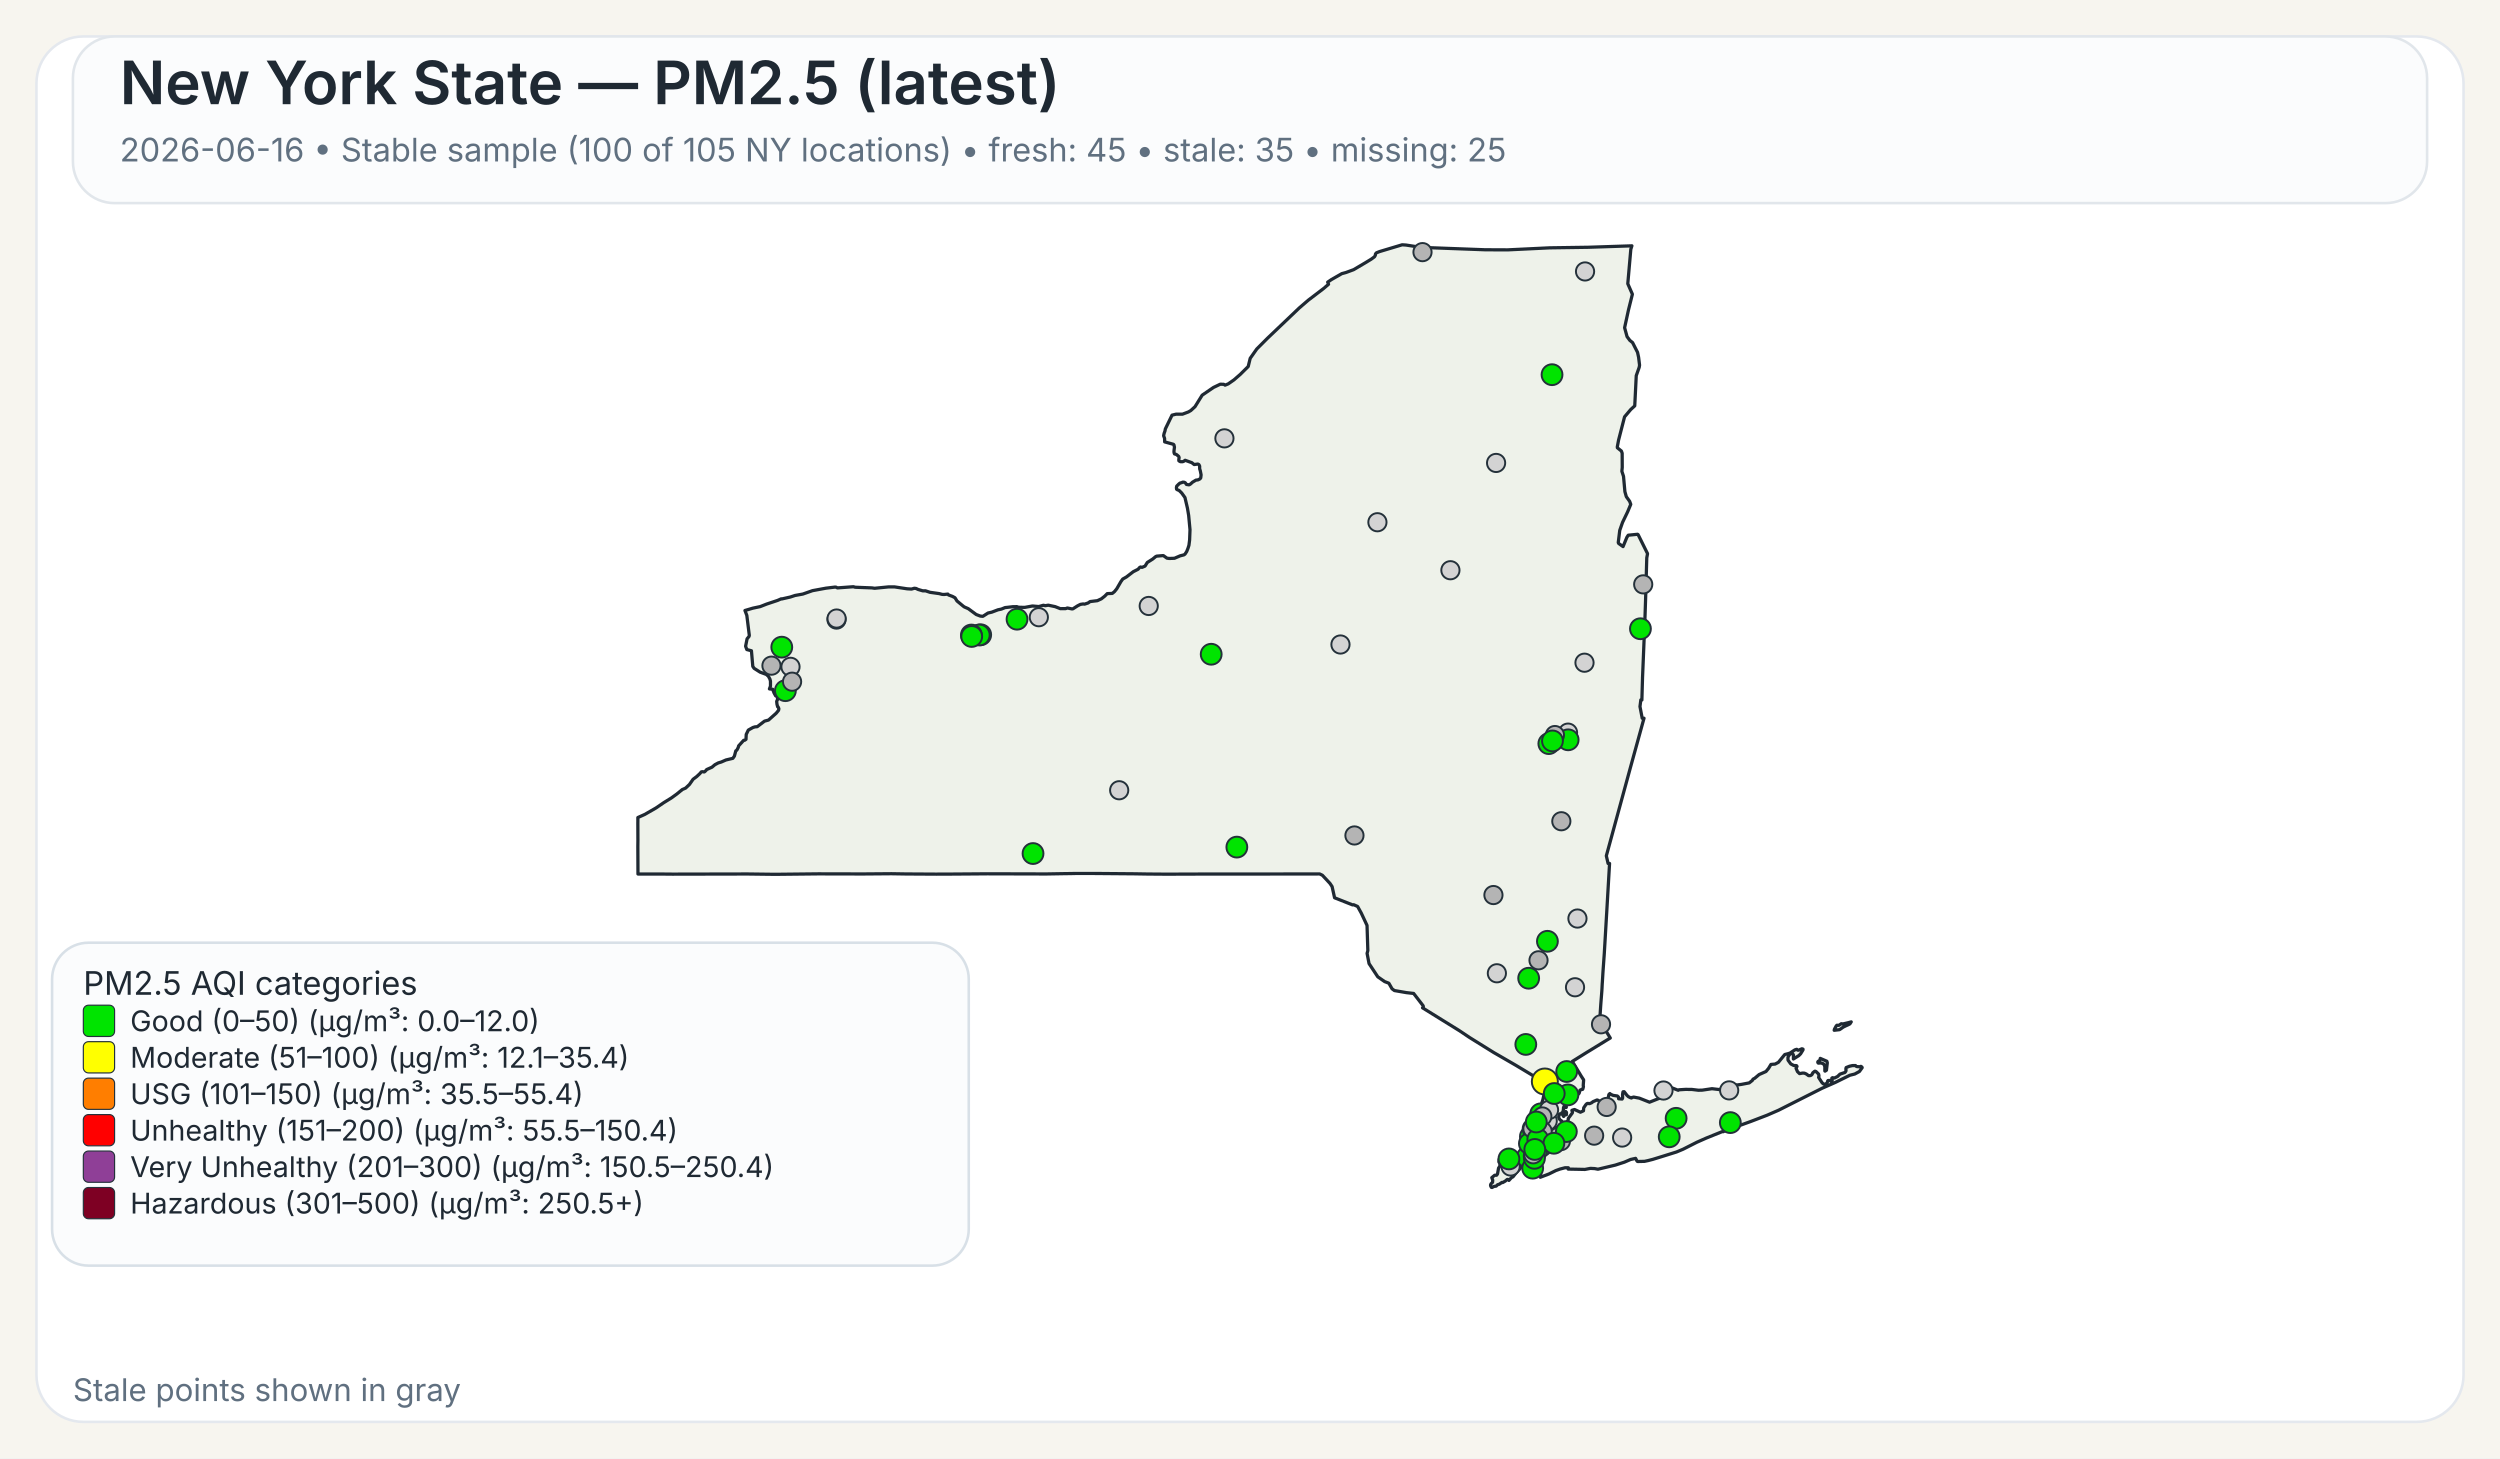
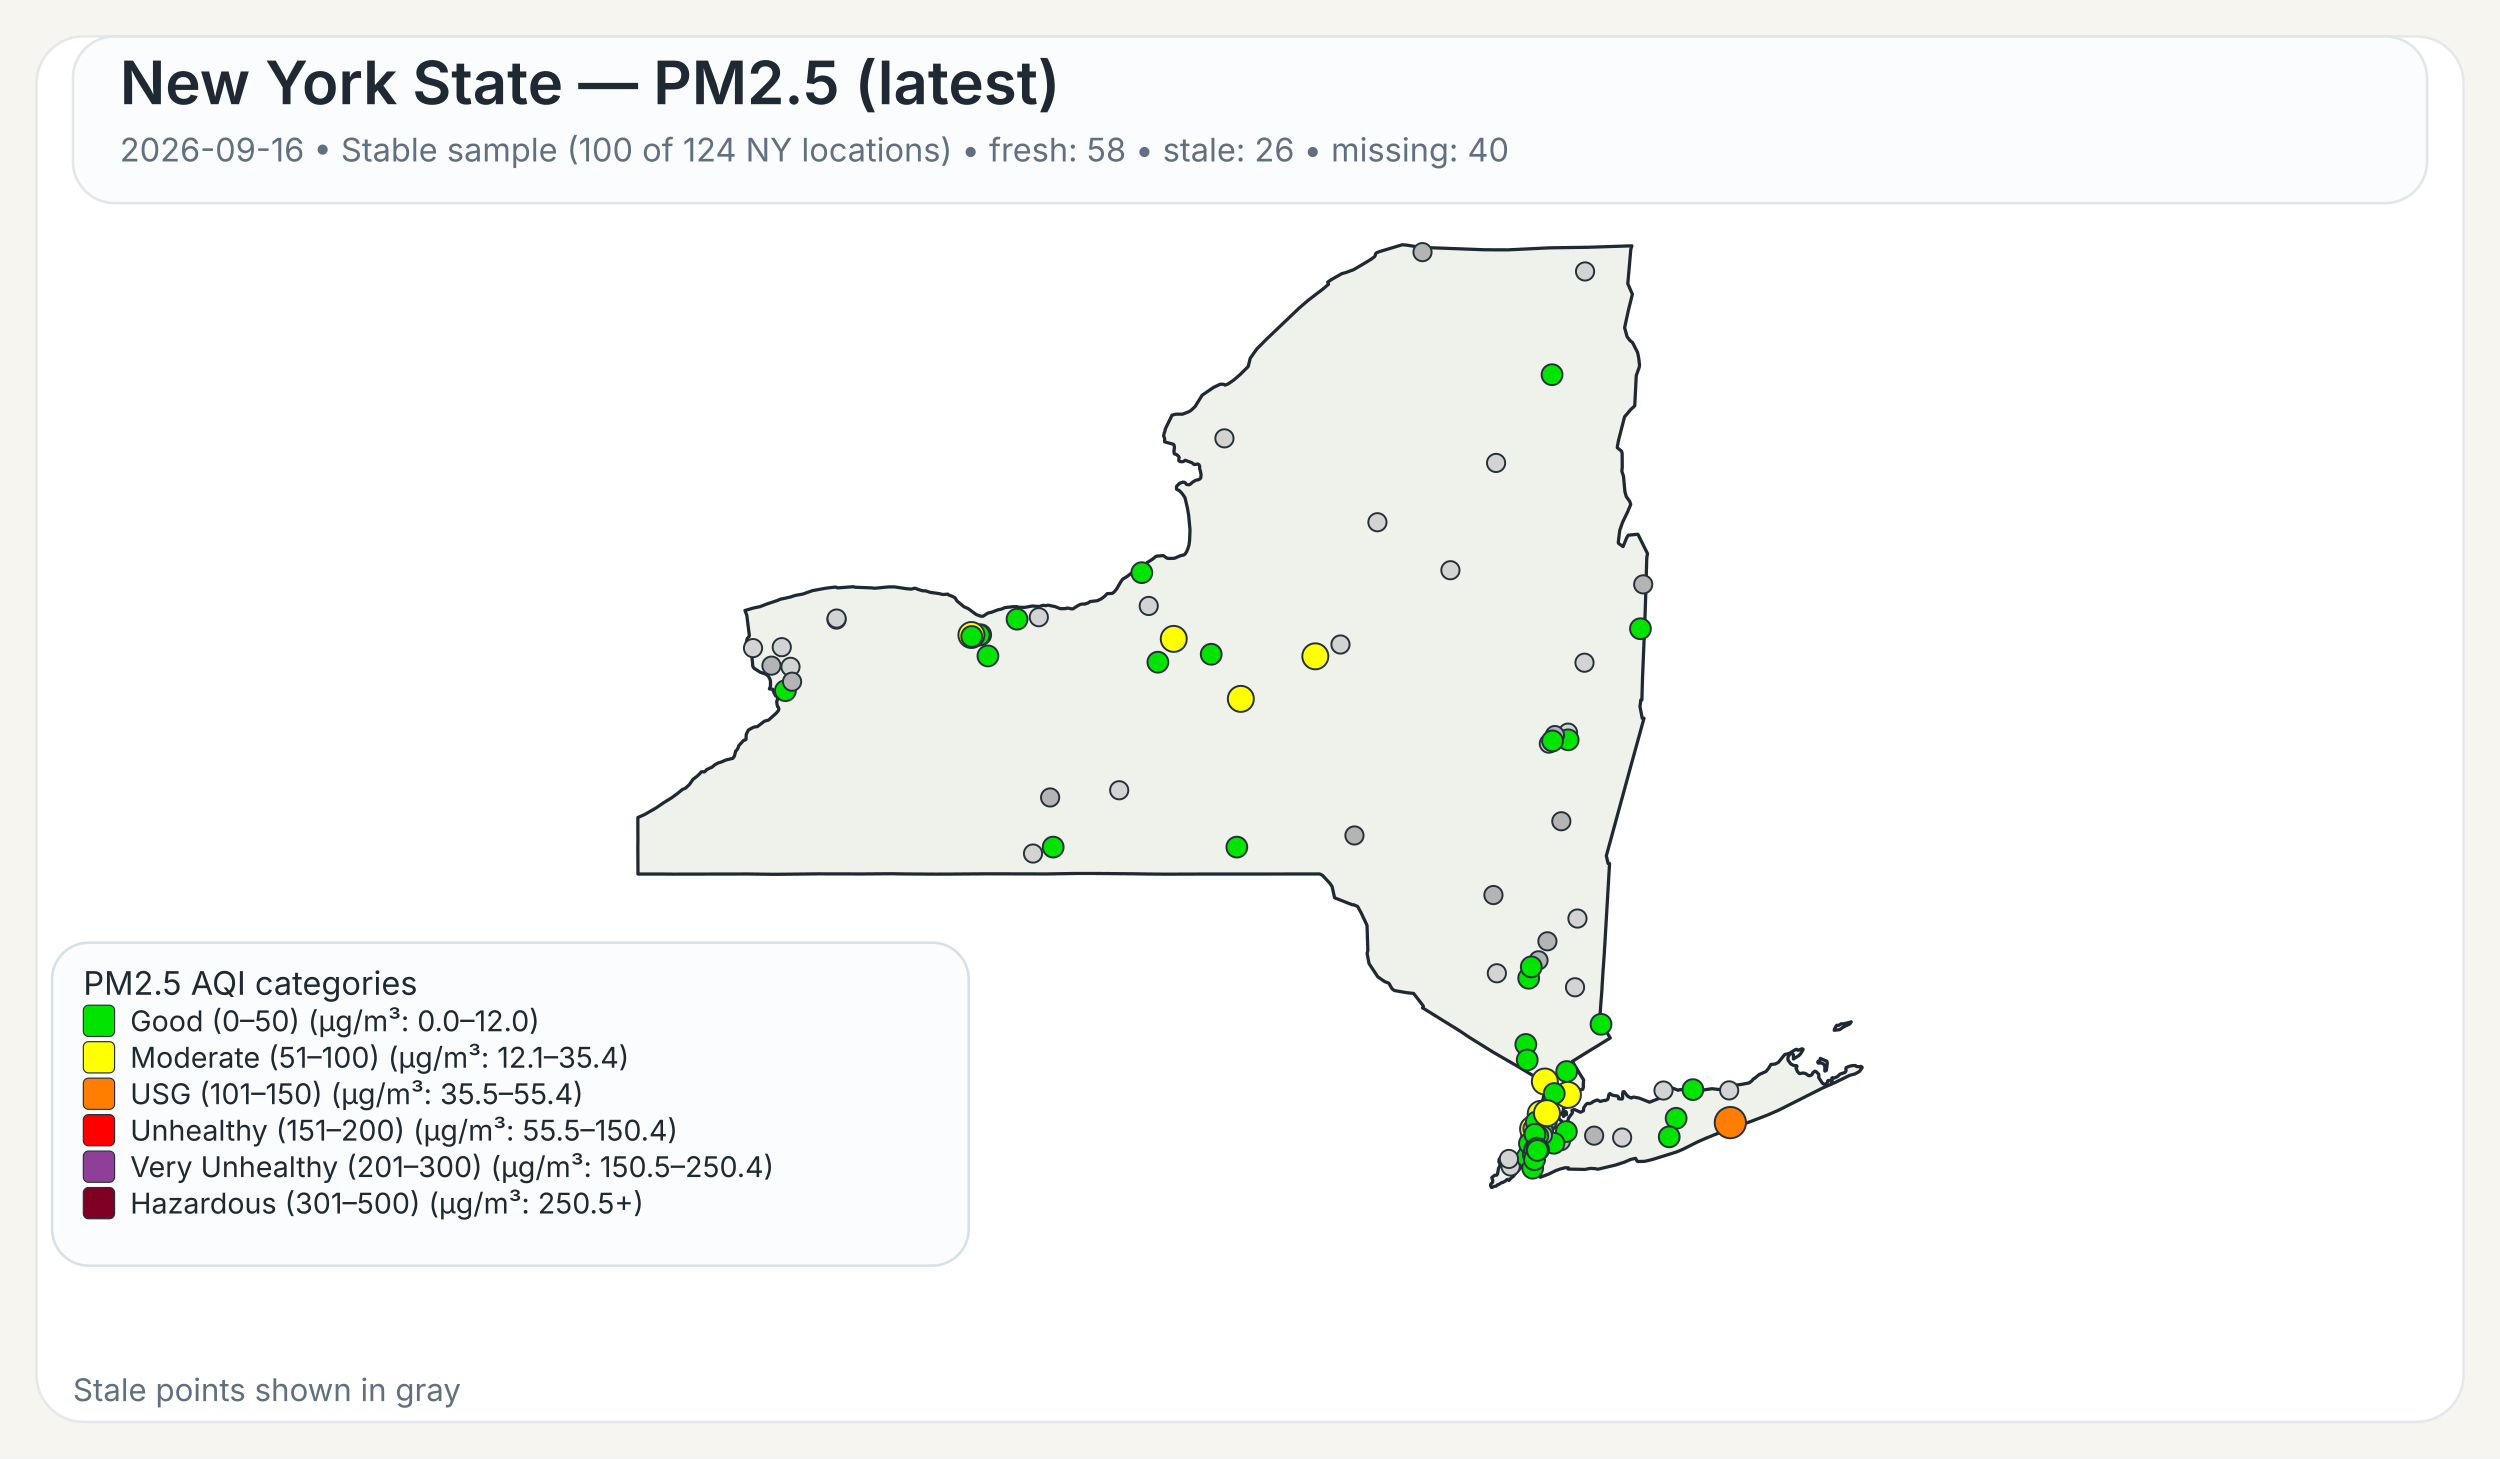
<svg xmlns="http://www.w3.org/2000/svg" width="960" height="560">
  <rect x="0" y="0" width="960" height="560" fill="#F7F5EF" />
  <rect x="14" y="14" width="932" height="532" rx="18" ry="18" fill="#FFFFFF" stroke="#E4E8EE" stroke-width="1" />
  <rect x="28" y="14" width="904" height="64" rx="16" ry="16" fill="#FBFCFD" stroke="#E1E6EB" stroke-width="1" />
  <text x="46" y="40" font-family="Public Sans, Inter, Aptos, Segoe UI, Arial, sans-serif" font-size="23" font-weight="600" fill="#1F2933">New York State — PM2.5 (latest)</text>
-   <text x="46" y="62" font-family="Public Sans, Inter, Aptos, Segoe UI, Arial, sans-serif" font-size="12.5" font-weight="400" fill="#607080">2026-06-16 • Stable sample (100 of 105 NY locations) • fresh: 45 • stale: 35 • missing: 25</text>
+   <text x="46" y="62" font-family="Public Sans, Inter, Aptos, Segoe UI, Arial, sans-serif" font-size="12.5" font-weight="400" fill="#607080">2026-09-16 • Stable sample (100 of 124 NY locations) • fresh: 58 • stale: 26 • missing: 40</text>
  <path d="M601.06,426.90 L601.23,426.83 L601.48,427.07 L601.55,427.32 L601.50,428.06 L601.28,428.08 L601.08,427.81 L601.04,427.27 L601.06,426.90 Z" fill="#EEF2EA" stroke="#1F2933" stroke-width="1.25" stroke-linejoin="round" />
  <path d="M585.16,439.66 L585.21,439.61 L585.24,439.63 L585.33,439.75 L585.00,440.50 L584.94,440.59 L584.83,440.54 L584.77,440.43 L584.80,440.38 L585.16,439.66 Z" fill="#EEF2EA" stroke="#1F2933" stroke-width="1.25" stroke-linejoin="round" />
  <path d="M579.00,452.87 L578.74,452.93 L578.02,453.54 L577.00,454.12 L576.75,454.04 L575.70,454.75 L575.07,454.93 L574.52,455.48 L573.72,455.58 L572.92,456.00 L572.71,455.95 L572.45,455.50 L572.36,455.05 L572.56,454.57 L573.14,454.01 L573.21,453.18 L572.85,452.21 L573.97,451.28 L574.68,451.28 L575.04,450.81 L575.45,448.53 L575.88,447.92 L575.97,447.53 L575.92,446.38 L575.63,446.32 L575.58,446.12 L575.66,445.16 L576.32,444.30 L576.87,444.03 L577.23,444.07 L577.46,444.30 L578.49,444.56 L580.44,444.30 L582.44,443.79 L583.07,443.83 L583.44,444.38 L583.57,445.77 L584.00,446.72 L584.43,447.38 L584.07,448.20 L583.53,448.95 L582.19,450.36 L580.96,451.93 L580.89,451.88 L580.35,452.27 L579.42,453.28 L579.25,452.99 L579.00,452.87 Z" fill="#EEF2EA" stroke="#1F2933" stroke-width="1.25" stroke-linejoin="round" />
  <path d="M698.65,407.28 L698.89,406.98 L698.98,406.42 L701.51,407.51 L701.69,408.12 L701.35,410.97 L700.83,411.31 L700.74,411.25 L700.74,409.57 L700.38,408.71 L700.19,408.52 L699.35,408.18 L698.24,408.24 L698.08,408.08 L698.02,407.81 L698.15,407.57 L698.65,407.28 Z" fill="#EEF2EA" stroke="#1F2933" stroke-width="1.25" stroke-linejoin="round" />
  <path d="M709.87,392.68 L710.87,392.40 L710.37,393.17 L709.71,393.51 L708.74,393.94 L707.77,394.42 L706.83,395.10 L706.37,395.39 L704.33,395.63 L704.44,395.18 L704.77,394.57 L705.12,393.94 L705.39,393.69 L706.11,393.74 L707.05,393.11 L707.70,393.19 L709.32,392.81 L709.87,392.68 Z" fill="#EEF2EA" stroke="#1F2933" stroke-width="1.25" stroke-linejoin="round" />
  <path d="M601.43,424.75 L601.44,424.82 L601.44,424.87 L601.44,424.97 L601.48,425.16 L601.44,425.24 L601.21,425.31 L600.95,425.08 L600.95,424.92 L601.10,424.88 L601.13,424.65 L601.23,424.58 L601.37,424.64 L601.42,424.70 L601.43,424.75 Z" fill="#EEF2EA" stroke="#1F2933" stroke-width="1.25" stroke-linejoin="round" />
  <path d="M623.05,163.10 L621.53,169.00 L621.04,171.61 L621.07,171.95 L622.62,173.20 L622.91,174.06 L622.94,179.46 L622.80,180.98 L623.43,182.92 L623.96,188.79 L624.50,190.70 L624.50,190.71 L625.79,192.51 L626.21,193.67 L625.60,195.12 L625.01,196.54 L623.06,200.59 L622.75,201.47 L621.98,203.67 L621.41,208.34 L621.56,208.68 L623.25,209.89 L624.72,206.33 L625.25,205.52 L628.84,205.16 L629.06,205.34 L632.45,212.18 L632.66,212.61 L632.36,214.21 L632.03,225.74 L632.03,225.80 L632.02,226.34 L632.00,227.05 L631.90,230.25 L631.64,238.09 L631.03,253.00 L630.74,259.97 L630.73,260.06 L630.73,260.23 L630.48,268.80 L630.08,268.74 L629.75,271.32 L630.61,275.80 L631.30,275.80 L628.80,284.88 L626.09,294.70 L622.63,307.38 L616.83,328.64 L617.50,331.57 L618.07,331.57 L617.02,349.62 L617.02,349.66 L616.71,354.88 L616.28,362.25 L616.04,366.27 L615.53,373.42 L615.30,377.22 L615.29,377.28 L615.29,377.35 L615.28,377.44 L615.28,377.49 L615.27,377.53 L615.19,379.03 L615.19,379.14 L615.18,379.18 L615.18,379.35 L615.17,379.49 L615.12,380.31 L615.09,380.73 L615.08,380.89 L614.72,385.46 L614.66,386.30 L614.29,391.98 L618.35,398.60 L616.75,399.56 L616.45,399.75 L610.52,403.39 L609.46,404.03 L609.01,404.31 L603.77,407.58 L605.77,410.89 L606.19,411.58 L606.62,412.29 L607.18,413.23 L608.08,414.62 L608.12,414.70 L607.96,416.83 L608.04,417.28 L607.81,418.17 L607.68,418.35 L607.54,418.27 L606.73,418.62 L606.42,419.73 L606.23,420.03 L605.55,420.48 L604.13,421.08 L603.54,421.65 L602.05,422.64 L600.59,424.82 L600.46,425.17 L600.38,425.37 L600.34,426.13 L600.15,426.98 L600.19,427.32 L600.39,427.51 L600.54,427.87 L600.54,428.09 L600.53,428.27 L600.60,428.55 L600.51,428.65 L600.44,428.71 L600.35,428.62 L600.18,428.29 L600.01,427.93 L600.10,427.54 L599.94,427.19 L599.85,427.21 L599.64,427.48 L599.51,427.81 L599.07,427.70 L598.72,427.92 L598.55,428.85 L598.57,429.17 L598.77,429.63 L599.21,430.17 L599.64,430.41 L600.31,431.59 L600.59,432.07 L600.90,432.04 L601.36,431.60 L601.36,431.60 L602.21,429.98 L602.19,429.51 L603.74,427.42 L603.84,427.11 L603.60,426.42 L603.67,426.33 L604.61,426.05 L606.88,427.09 L607.17,426.96 L608.05,426.54 L608.14,425.40 L608.93,424.24 L609.36,423.80 L609.77,423.70 L610.33,423.82 L611.26,423.43 L611.66,423.07 L613.16,422.42 L613.38,422.39 L614.46,422.95 L616.17,422.51 L616.43,422.62 L617.32,422.20 L617.49,421.82 L617.52,421.77 L617.81,420.28 L618.19,419.93 L618.22,419.96 L618.50,420.18 L618.60,420.26 L618.84,420.36 L619.48,420.63 L619.66,420.66 L619.90,420.69 L620.59,420.79 L621.03,420.85 L621.08,420.86 L621.49,421.26 L621.50,421.39 L621.55,421.93 L622.90,422.03 L623.09,421.64 L623.06,420.27 L623.21,419.33 L623.28,419.23 L623.69,419.22 L624.78,420.64 L625.29,421.11 L626.07,421.51 L626.50,421.62 L626.59,421.46 L627.35,421.28 L629.51,421.69 L629.51,421.69 L633.42,423.24 L638.19,421.34 L638.36,420.84 L638.45,419.18 L638.68,418.35 L640.49,417.89 L642.20,417.80 L644.45,418.67 L644.65,418.48 L647.29,418.32 L649.72,418.35 L652.18,418.65 L653.70,418.61 L657.40,418.06 L660.48,418.42 L661.32,417.62 L664.03,416.80 L665.53,416.46 L666.97,416.64 L668.73,416.40 L671.71,415.83 L672.90,414.88 L673.16,414.40 L673.82,414.05 L675.50,412.63 L678.13,411.46 L679.12,410.27 L680.04,408.74 L681.66,408.60 L682.91,407.93 L685.34,404.94 L686.69,404.59 L687.35,404.38 L689.21,403.16 L689.94,402.93 L690.28,403.23 L690.57,403.30 L691.93,402.73 L692.35,402.87 L692.38,403.11 L691.44,404.66 L690.75,405.35 L688.66,406.65 L688.68,405.06 L688.30,404.60 L687.92,404.54 L687.60,404.66 L687.09,405.06 L686.58,406.01 L686.59,407.08 L687.65,408.54 L688.81,409.15 L689.85,409.20 L690.06,409.50 L689.68,410.21 L690.24,411.51 L691.03,412.27 L692.17,412.06 L692.88,412.09 L693.59,412.39 L694.51,413.06 L695.19,413.03 L695.62,412.79 L695.84,412.56 L696.12,411.95 L696.83,411.38 L696.98,411.33 L697.37,411.49 L698.35,412.46 L698.48,413.14 L698.35,413.73 L699.60,415.66 L700.04,416.12 L700.44,416.32 L700.84,416.33 L701.58,415.93 L701.76,415.37 L701.81,415.13 L701.99,414.91 L702.86,414.89 L703.07,415.26 L703.12,415.25 L703.24,415.22 L703.45,415.13 L703.57,414.86 L703.45,414.38 L703.43,414.00 L703.70,413.83 L704.39,413.98 L705.62,413.37 L706.56,412.46 L708.48,411.82 L708.83,411.29 L708.88,410.85 L708.80,410.51 L708.92,409.94 L710.19,409.44 L711.31,409.19 L712.51,409.17 L712.73,409.44 L713.09,409.58 L714.27,409.63 L714.58,409.48 L714.99,409.75 L715.07,409.99 L714.02,411.45 L712.24,412.42 L710.34,412.90 L704.77,415.65 L699.71,417.88 L682.98,426.32 L678.57,428.24 L672.42,430.60 L662.20,434.30 L661.73,434.58 L661.49,434.51 L660.84,434.74 L655.19,437.03 L651.62,438.61 L646.31,441.30 L643.78,442.36 L638.41,444.04 L634.66,445.20 L632.83,445.67 L631.47,445.96 L631.32,445.96 L628.83,446.02 L628.63,445.87 L628.07,444.81 L626.15,445.24 L623.74,446.28 L621.85,446.89 L620.27,447.40 L613.61,448.98 L612.34,448.74 L610.73,448.66 L608.60,449.06 L605.36,448.99 L602.17,448.93 L602.19,448.77 L602.25,448.43 L600.97,448.42 L599.39,448.83 L599.07,448.91 L597.43,449.50 L594.79,450.81 L591.48,452.07 L591.48,451.26 L591.59,450.86 L591.41,450.49 L591.24,450.39 L590.88,450.18 L590.56,449.81 L590.00,449.87 L588.10,450.05 L587.46,450.03 L587.05,449.85 L586.87,449.72 L586.81,449.43 L587.15,448.99 L587.21,448.90 L587.49,448.42 L587.39,448.02 L586.94,447.62 L585.63,447.32 L585.23,446.64 L585.06,445.69 L585.31,444.71 L585.45,444.41 L585.68,443.96 L586.50,442.95 L586.37,441.37 L586.22,441.17 L586.16,441.08 L586.11,440.71 L586.29,440.19 L586.49,440.03 L586.59,439.53 L586.42,439.11 L586.13,438.91 L586.77,435.14 L587.04,434.58 L587.53,433.54 L588.00,432.56 L588.37,431.79 L590.66,426.98 L591.27,425.68 L591.55,425.09 L591.55,425.09 L591.90,424.00 L592.36,422.57 L592.47,422.24 L593.89,415.87 L593.37,415.86 L592.83,415.54 L585.14,410.91 L585.14,410.91 L582.09,409.08 L581.83,408.93 L574.90,404.92 L573.64,404.20 L565.84,399.35 L564.27,398.37 L560.37,395.76 L546.26,387.01 L546.57,386.68 L546.49,386.22 L542.83,381.48 L542.63,381.46 L540.06,381.17 L535.45,380.37 L534.54,379.69 L533.32,377.55 L531.70,376.93 L529.06,375.09 L525.71,370.01 L525.14,367.03 L524.96,366.10 L525.25,365.02 L524.94,355.37 L522.72,350.61 L521.32,348.08 L519.78,347.40 L519.41,347.49 L512.48,344.75 L511.52,340.44 L510.72,339.24 L507.79,336.09 L506.74,335.59 L502.43,335.60 L502.18,335.60 L499.75,335.60 L499.39,335.61 L499.35,335.61 L469.83,335.63 L469.66,335.63 L462.36,335.64 L461.30,335.63 L460.85,335.63 L460.00,335.64 L448.21,335.68 L447.85,335.68 L441.17,335.63 L440.91,335.63 L435.49,335.54 L435.46,335.54 L420.14,335.41 L418.99,335.41 L413.90,335.41 L413.83,335.41 L413.52,335.41 L412.93,335.41 L412.60,335.42 L411.23,335.45 L411.22,335.45 L408.74,335.48 L408.73,335.48 L401.77,335.60 L379.14,335.54 L372.91,335.59 L364.59,335.65 L360.26,335.66 L359.71,335.67 L347.88,335.60 L347.87,335.60 L342.30,335.51 L337.43,335.55 L331.40,335.60 L314.24,335.56 L297.70,335.74 L295.08,335.71 L287.13,335.61 L286.61,335.61 L258.23,335.67 L257.47,335.66 L253.93,335.63 L253.07,335.62 L253.07,335.63 L244.98,335.62 L244.93,325.04 L244.95,323.48 L244.96,322.52 L244.95,321.67 L244.95,321.16 L244.95,320.84 L244.93,316.08 L244.94,315.42 L244.94,313.93 L247.57,312.75 L251.88,310.27 L254.93,308.19 L257.77,306.44 L259.87,304.92 L262.02,303.17 L263.28,302.62 L264.74,301.24 L266.14,299.24 L267.54,298.19 L268.72,297.09 L269.32,296.39 L269.90,296.33 L270.33,296.44 L270.54,296.38 L271.04,295.92 L271.36,295.51 L273.40,294.60 L274.52,293.65 L275.81,292.96 L276.98,292.61 L278.76,291.83 L281.41,291.20 L282.01,290.34 L282.12,289.92 L282.55,288.31 L282.75,288.22 L283.00,287.95 L283.49,287.01 L283.63,286.42 L285.57,284.28 L285.90,284.29 L286.46,283.91 L286.55,282.02 L287.35,280.35 L289.13,279.36 L289.89,279.12 L290.78,279.05 L293.57,276.92 L295.12,276.50 L298.07,273.86 L298.97,272.76 L299.09,272.13 L298.79,271.45 L298.62,271.42 L298.36,270.43 L298.24,269.33 L298.55,268.66 L298.61,268.16 L298.25,267.28 L297.85,267.20 L297.24,266.09 L296.70,264.68 L295.46,264.54 L295.86,263.47 L295.86,261.59 L295.66,260.80 L295.08,259.71 L294.94,259.59 L294.28,258.99 L291.89,258.11 L289.57,256.64 L289.07,255.88 L288.57,250.10 L288.55,249.89 L286.78,249.43 L286.31,248.17 L286.88,245.30 L287.63,244.40 L287.73,243.95 L286.78,236.32 L286.06,234.43 L289.07,233.54 L291.93,232.93 L294.37,231.97 L298.62,230.55 L299.99,229.95 L300.12,230.02 L303.47,229.26 L305.29,228.66 L308.28,228.12 L312.00,226.81 L317.17,225.86 L320.65,225.44 L321.03,225.47 L321.59,225.76 L322.04,225.72 L327.70,225.30 L328.39,225.50 L334.82,225.75 L335.83,225.90 L341.09,225.38 L343.51,225.37 L348.32,226.10 L349.98,226.20 L350.03,226.20 L351.12,225.89 L351.79,225.98 L352.52,226.34 L354.31,226.87 L355.38,226.87 L357.13,227.45 L360.63,227.94 L361.77,228.24 L362.50,228.28 L363.98,228.13 L364.17,228.44 L365.74,229.01 L366.72,229.54 L367.48,230.77 L369.92,232.79 L370.31,233.07 L371.82,233.73 L373.38,234.88 L374.86,235.97 L376.42,236.57 L377.42,236.67 L379.40,235.40 L380.84,235.07 L383.21,234.17 L384.54,233.89 L385.93,233.32 L386.27,233.28 L386.83,233.22 L388.90,232.98 L390.48,232.95 L391.11,233.18 L393.48,233.24 L396.46,232.70 L398.89,232.91 L400.66,232.42 L401.43,232.58 L402.53,232.39 L405.18,232.95 L407.17,233.73 L409.20,233.71 L409.87,233.47 L411.66,233.83 L412.03,233.77 L413.80,232.63 L414.88,232.08 L415.91,231.92 L416.48,231.99 L417.81,231.55 L418.60,231.00 L421.39,230.66 L422.92,229.95 L424.23,228.91 L425.18,227.95 L425.69,227.93 L427.12,227.87 L427.93,227.21 L428.83,226.10 L430.44,223.32 L431.14,222.35 L431.96,221.89 L432.55,221.55 L435.18,219.53 L437.03,218.59 L437.61,217.92 L437.98,217.72 L438.51,217.88 L439.70,217.38 L440.56,215.99 L442.64,214.67 L443.82,213.70 L444.23,213.55 L446.72,213.34 L448.11,214.33 L448.97,214.45 L450.99,214.38 L453.20,213.43 L454.63,213.07 L455.05,212.77 L455.69,211.79 L456.17,210.59 L456.55,209.40 L456.81,207.36 L456.96,203.41 L456.73,200.97 L456.44,197.89 L455.97,195.10 L455.02,191.05 L453.78,189.32 L452.78,188.33 L452.13,188.08 L451.81,187.86 L451.74,187.30 L451.84,186.69 L452.22,186.31 L452.64,185.89 L453.10,185.51 L453.80,185.32 L454.18,185.14 L454.70,185.18 L455.13,185.37 L455.61,186.03 L456.63,186.18 L457.19,185.84 L457.91,185.17 L459.24,184.37 L460.00,184.28 L460.73,183.93 L461.08,183.54 L461.22,182.35 L460.90,180.72 L460.70,180.14 L460.66,179.72 L460.67,178.99 L460.38,178.40 L459.97,178.19 L458.56,178.39 L457.66,177.67 L455.09,176.75 L454.57,177.13 L454.12,177.30 L453.65,177.30 L453.29,177.28 L452.94,177.12 L452.67,176.90 L452.67,176.38 L452.79,175.72 L452.62,175.27 L451.89,174.63 L451.54,174.45 L451.01,174.30 L450.87,173.94 L450.80,173.54 L450.84,172.88 L450.99,171.72 L450.78,170.78 L450.56,170.60 L447.23,169.68 L447.20,168.34 L446.83,167.32 L447.02,166.42 L447.35,165.48 L447.50,164.69 L450.06,159.42 L451.61,159.04 L454.05,159.05 L456.36,158.18 L457.28,157.64 L458.88,156.17 L461.63,151.75 L465.96,148.79 L468.59,147.53 L469.94,147.58 L470.43,147.90 L471.65,147.40 L473.83,145.88 L476.29,143.74 L476.97,143.06 L479.31,140.74 L480.08,137.59 L482.60,134.01 L486.70,129.90 L498.91,118.26 L502.36,115.29 L508.27,110.78 L510.16,109.15 L509.83,108.34 L511.28,107.35 L515.25,105.08 L516.86,104.64 L519.80,103.55 L524.26,100.92 L526.51,99.55 L527.81,98.60 L528.14,98.00 L528.16,97.54 L528.55,97.08 L529.76,96.60 L538.43,94.00 L539.92,94.10 L544.47,94.80 L545.84,95.00 L570.26,95.91 L578.85,95.95 L585.96,95.61 L595.04,95.17 L609.91,94.95 L626.65,94.40 L626.23,95.73 L625.68,102.02 L625.07,108.95 L626.84,112.98 L625.33,119.03 L623.85,125.84 L624.79,129.27 L625.53,130.26 L625.83,130.68 L626.91,131.56 L626.91,131.56 L628.81,135.29 L629.22,137.19 L629.59,140.21 L629.45,141.06 L628.32,144.25 L627.83,154.15 L627.74,155.85 L626.19,157.27 L623.83,160.07 L623.05,163.10 Z" fill="#EEF2EA" stroke="#1F2933" stroke-width="1.25" stroke-linejoin="round" />
  <circle cx="574.80" cy="373.74" r="3.50" fill="lightgray" stroke="#24313A" stroke-width="0.75" />
  <circle cx="296.24" cy="255.61" r="3.50" fill="rgb(180,180,180)" stroke="#24313A" stroke-width="0.75" />
  <circle cx="585.91" cy="401.06" r="4.00" fill="#00E400" stroke="#24313A" stroke-width="0.75" />
-   <circle cx="590.67" cy="430.08" r="4.00" fill="#00E400" stroke="#24313A" stroke-width="0.75" />
+   <circle cx="590.67" cy="430.08" r="3.50" fill="lightgray" stroke="#24313A" stroke-width="0.75" />
  <circle cx="587.01" cy="375.64" r="4.00" fill="#00E400" stroke="#24313A" stroke-width="0.75" />
  <circle cx="580.07" cy="447.93" r="3.50" fill="lightgray" stroke="#24313A" stroke-width="0.75" />
  <circle cx="528.93" cy="200.54" r="3.50" fill="lightgray" stroke="#24313A" stroke-width="0.75" />
  <circle cx="622.90" cy="436.82" r="3.50" fill="lightgray" stroke="#24313A" stroke-width="0.75" />
  <circle cx="321.22" cy="237.92" r="3.50" fill="lightgray" stroke="#24313A" stroke-width="0.75" />
  <circle cx="556.96" cy="218.97" r="3.50" fill="lightgray" stroke="#24313A" stroke-width="0.75" />
  <circle cx="574.50" cy="177.77" r="3.50" fill="lightgray" stroke="#24313A" stroke-width="0.75" />
  <circle cx="429.77" cy="303.46" r="3.50" fill="lightgray" stroke="#24313A" stroke-width="0.75" />
  <circle cx="514.74" cy="247.49" r="3.50" fill="lightgray" stroke="#24313A" stroke-width="0.75" />
  <circle cx="470.18" cy="168.33" r="3.50" fill="lightgray" stroke="#24313A" stroke-width="0.75" />
  <circle cx="376.59" cy="243.75" r="4.00" fill="#00E400" stroke="#24313A" stroke-width="0.75" />
-   <circle cx="591.63" cy="427.72" r="4.00" fill="#00E400" stroke="#24313A" stroke-width="0.75" />
-   <circle cx="593.40" cy="430.37" r="4.00" fill="#00E400" stroke="#24313A" stroke-width="0.75" />
-   <circle cx="593.93" cy="437.51" r="4.00" fill="#00E400" stroke="#24313A" stroke-width="0.75" />
+   <circle cx="591.63" cy="427.72" r="5.00" fill="#FFFF00" stroke="#24313A" stroke-width="0.75" />
+   <circle cx="593.40" cy="430.37" r="3.50" fill="lightgray" stroke="#24313A" stroke-width="0.75" />
+   <circle cx="593.93" cy="437.51" r="5.00" fill="#FFFF00" stroke="#24313A" stroke-width="0.75" />
  <circle cx="602.12" cy="281.33" r="3.50" fill="lightgray" stroke="#24313A" stroke-width="0.75" />
  <circle cx="398.91" cy="237.01" r="3.50" fill="lightgray" stroke="#24313A" stroke-width="0.75" />
  <circle cx="598.03" cy="436.67" r="4.00" fill="#00E400" stroke="#24313A" stroke-width="0.75" />
  <circle cx="595.98" cy="143.88" r="4.00" fill="#00E400" stroke="#24313A" stroke-width="0.75" />
  <circle cx="601.61" cy="411.46" r="4.00" fill="#00E400" stroke="#24313A" stroke-width="0.75" />
  <circle cx="608.45" cy="254.48" r="3.50" fill="lightgray" stroke="#24313A" stroke-width="0.75" />
  <circle cx="604.81" cy="379.11" r="3.50" fill="lightgray" stroke="#24313A" stroke-width="0.75" />
  <circle cx="588.51" cy="437.27" r="3.50" fill="rgb(180,180,180)" stroke="#24313A" stroke-width="0.75" />
  <circle cx="465.10" cy="251.23" r="4.00" fill="#00E400" stroke="#24313A" stroke-width="0.75" />
-   <circle cx="396.68" cy="327.76" r="4.00" fill="#00E400" stroke="#24313A" stroke-width="0.75" />
+   <circle cx="396.68" cy="327.76" r="3.50" fill="lightgray" stroke="#24313A" stroke-width="0.75" />
  <circle cx="643.63" cy="429.43" r="4.00" fill="#00E400" stroke="#24313A" stroke-width="0.75" />
  <circle cx="586.47" cy="444.33" r="4.00" fill="#00E400" stroke="#24313A" stroke-width="0.75" />
  <circle cx="303.55" cy="256.06" r="3.50" fill="lightgray" stroke="#24313A" stroke-width="0.75" />
  <circle cx="602.17" cy="284.09" r="4.00" fill="#00E400" stroke="#24313A" stroke-width="0.75" />
  <circle cx="301.59" cy="265.22" r="4.00" fill="#00E400" stroke="#24313A" stroke-width="0.75" />
  <circle cx="321.26" cy="237.52" r="3.50" fill="lightgray" stroke="#24313A" stroke-width="0.75" />
  <circle cx="612.15" cy="436.09" r="3.50" fill="rgb(180,180,180)" stroke="#24313A" stroke-width="0.75" />
  <circle cx="587.88" cy="438.53" r="3.50" fill="rgb(180,180,180)" stroke="#24313A" stroke-width="0.75" />
-   <circle cx="591.83" cy="440.12" r="4.00" fill="#00E400" stroke="#24313A" stroke-width="0.75" />
+   <circle cx="591.83" cy="440.12" r="3.50" fill="lightgray" stroke="#24313A" stroke-width="0.75" />
  <circle cx="594.32" cy="430.48" r="3.50" fill="lightgray" stroke="#24313A" stroke-width="0.75" />
  <circle cx="594.83" cy="426.21" r="3.50" fill="lightgray" stroke="#24313A" stroke-width="0.75" />
  <circle cx="605.74" cy="352.72" r="3.50" fill="lightgray" stroke="#24313A" stroke-width="0.75" />
  <circle cx="664.00" cy="418.71" r="3.50" fill="lightgray" stroke="#24313A" stroke-width="0.75" />
  <circle cx="546.24" cy="96.82" r="3.50" fill="rgb(180,180,180)" stroke="#24313A" stroke-width="0.75" />
  <circle cx="638.78" cy="418.76" r="3.50" fill="lightgray" stroke="#24313A" stroke-width="0.75" />
  <circle cx="304.16" cy="261.77" r="3.50" fill="rgb(180,180,180)" stroke="#24313A" stroke-width="0.75" />
  <circle cx="441.11" cy="232.69" r="3.50" fill="lightgray" stroke="#24313A" stroke-width="0.75" />
-   <circle cx="598.43" cy="436.52" r="3.50" fill="rgb(180,180,180)" stroke="#24313A" stroke-width="0.75" />
+   <circle cx="598.43" cy="436.52" r="4.00" fill="#00E400" stroke="#24313A" stroke-width="0.75" />
  <circle cx="376.03" cy="243.84" r="4.00" fill="#00E400" stroke="#24313A" stroke-width="0.75" />
  <circle cx="592.26" cy="428.72" r="3.50" fill="rgb(180,180,180)" stroke="#24313A" stroke-width="0.75" />
-   <circle cx="579.43" cy="445.03" r="4.00" fill="#00E400" stroke="#24313A" stroke-width="0.75" />
-   <circle cx="602.08" cy="420.44" r="4.00" fill="#00E400" stroke="#24313A" stroke-width="0.75" />
+   <circle cx="579.43" cy="445.03" r="3.50" fill="lightgray" stroke="#24313A" stroke-width="0.75" />
+   <circle cx="602.08" cy="420.44" r="5.00" fill="#FFFF00" stroke="#24313A" stroke-width="0.75" />
  <circle cx="590.18" cy="441.64" r="3.50" fill="rgb(180,180,180)" stroke="#24313A" stroke-width="0.75" />
  <circle cx="520.11" cy="320.82" r="3.50" fill="rgb(180,180,180)" stroke="#24313A" stroke-width="0.75" />
  <circle cx="601.48" cy="434.51" r="3.50" fill="rgb(180,180,180)" stroke="#24313A" stroke-width="0.75" />
  <circle cx="598.28" cy="436.62" r="3.50" fill="rgb(180,180,180)" stroke="#24313A" stroke-width="0.75" />
-   <circle cx="601.48" cy="434.52" r="3.50" fill="rgb(180,180,180)" stroke="#24313A" stroke-width="0.75" />
+   <circle cx="601.48" cy="434.52" r="3.50" fill="lightgray" stroke="#24313A" stroke-width="0.75" />
  <circle cx="608.66" cy="104.24" r="3.50" fill="lightgray" stroke="#24313A" stroke-width="0.75" />
-   <circle cx="373.02" cy="243.85" r="4.00" fill="#00E400" stroke="#24313A" stroke-width="0.75" />
-   <circle cx="598.27" cy="436.67" r="3.50" fill="rgb(180,180,180)" stroke="#24313A" stroke-width="0.75" />
-   <circle cx="598.28" cy="436.62" r="3.50" fill="rgb(180,180,180)" stroke="#24313A" stroke-width="0.75" />
-   <circle cx="587.67" cy="436.46" r="4.00" fill="#00E400" stroke="#24313A" stroke-width="0.75" />
+   <circle cx="373.02" cy="243.85" r="5.00" fill="#FFFF00" stroke="#24313A" stroke-width="0.75" />
+   <circle cx="598.27" cy="436.67" r="3.50" fill="lightgray" stroke="#24313A" stroke-width="0.75" />
+   <circle cx="598.28" cy="436.62" r="3.50" fill="lightgray" stroke="#24313A" stroke-width="0.75" />
+   <circle cx="587.67" cy="436.46" r="3.50" fill="lightgray" stroke="#24313A" stroke-width="0.75" />
  <circle cx="590.79" cy="368.76" r="3.50" fill="rgb(180,180,180)" stroke="#24313A" stroke-width="0.75" />
  <circle cx="593.22" cy="415.30" r="5.00" fill="#FFFF00" stroke="#24313A" stroke-width="0.75" />
-   <circle cx="590.92" cy="439.03" r="3.50" fill="rgb(180,180,180)" stroke="#24313A" stroke-width="0.75" />
-   <circle cx="300.20" cy="248.51" r="4.00" fill="#00E400" stroke="#24313A" stroke-width="0.75" />
+   <circle cx="590.92" cy="439.03" r="4.00" fill="#00E400" stroke="#24313A" stroke-width="0.75" />
+   <circle cx="300.20" cy="248.51" r="3.50" fill="lightgray" stroke="#24313A" stroke-width="0.75" />
  <circle cx="588.55" cy="448.58" r="4.00" fill="#00E400" stroke="#24313A" stroke-width="0.75" />
-   <circle cx="592.77" cy="438.21" r="3.50" fill="rgb(180,180,180)" stroke="#24313A" stroke-width="0.75" />
+   <circle cx="592.77" cy="438.21" r="3.50" fill="lightgray" stroke="#24313A" stroke-width="0.75" />
  <circle cx="592.77" cy="438.23" r="3.50" fill="rgb(180,180,180)" stroke="#24313A" stroke-width="0.75" />
  <circle cx="592.78" cy="438.21" r="3.50" fill="rgb(180,180,180)" stroke="#24313A" stroke-width="0.75" />
  <circle cx="592.81" cy="438.17" r="3.50" fill="rgb(180,180,180)" stroke="#24313A" stroke-width="0.75" />
  <circle cx="592.70" cy="438.35" r="3.50" fill="rgb(180,180,180)" stroke="#24313A" stroke-width="0.75" />
  <circle cx="592.76" cy="438.20" r="3.50" fill="lightgray" stroke="#24313A" stroke-width="0.75" />
-   <circle cx="592.66" cy="438.26" r="3.50" fill="rgb(180,180,180)" stroke="#24313A" stroke-width="0.75" />
+   <circle cx="592.66" cy="438.26" r="3.50" fill="lightgray" stroke="#24313A" stroke-width="0.75" />
  <circle cx="599.38" cy="438.19" r="3.50" fill="rgb(180,180,180)" stroke="#24313A" stroke-width="0.75" />
  <circle cx="474.95" cy="325.29" r="4.00" fill="#00E400" stroke="#24313A" stroke-width="0.75" />
-   <circle cx="588.70" cy="433.55" r="4.00" fill="#00E400" stroke="#24313A" stroke-width="0.75" />
+   <circle cx="588.70" cy="433.55" r="5.00" fill="#FFFF00" stroke="#24313A" stroke-width="0.75" />
  <circle cx="601.48" cy="434.52" r="4.00" fill="#00E400" stroke="#24313A" stroke-width="0.75" />
  <circle cx="629.93" cy="241.44" r="4.00" fill="#00E400" stroke="#24313A" stroke-width="0.75" />
  <circle cx="599.55" cy="315.36" r="3.50" fill="rgb(180,180,180)" stroke="#24313A" stroke-width="0.75" />
  <circle cx="588.57" cy="437.98" r="3.50" fill="lightgray" stroke="#24313A" stroke-width="0.75" />
  <circle cx="595.75" cy="285.13" r="3.50" fill="rgb(180,180,180)" stroke="#24313A" stroke-width="0.75" />
  <circle cx="589.13" cy="443.87" r="4.00" fill="#00E400" stroke="#24313A" stroke-width="0.75" />
-   <circle cx="594.21" cy="361.46" r="4.00" fill="#00E400" stroke="#24313A" stroke-width="0.75" />
-   <circle cx="614.79" cy="393.33" r="3.50" fill="rgb(180,180,180)" stroke="#24313A" stroke-width="0.75" />
-   <circle cx="664.45" cy="431.08" r="3.50" fill="rgb(180,180,180)" stroke="#24313A" stroke-width="0.75" />
+   <circle cx="594.21" cy="361.46" r="3.50" fill="rgb(180,180,180)" stroke="#24313A" stroke-width="0.75" />
+   <circle cx="614.79" cy="393.33" r="4.00" fill="#00E400" stroke="#24313A" stroke-width="0.75" />
+   <circle cx="664.45" cy="431.08" r="3.50" fill="lightgray" stroke="#24313A" stroke-width="0.75" />
  <circle cx="597.09" cy="282.26" r="3.50" fill="rgb(180,180,180)" stroke="#24313A" stroke-width="0.75" />
  <circle cx="573.48" cy="343.70" r="3.50" fill="rgb(180,180,180)" stroke="#24313A" stroke-width="0.75" />
  <circle cx="373.13" cy="244.40" r="4.00" fill="#00E400" stroke="#24313A" stroke-width="0.75" />
  <circle cx="590.03" cy="441.87" r="4.00" fill="#00E400" stroke="#24313A" stroke-width="0.75" />
-   <circle cx="664.45" cy="431.08" r="4.00" fill="#00E400" stroke="#24313A" stroke-width="0.75" />
+   <circle cx="664.45" cy="431.08" r="6.00" fill="#FF7E00" stroke="#24313A" stroke-width="0.75" />
  <circle cx="596.83" cy="419.91" r="4.00" fill="#00E400" stroke="#24313A" stroke-width="0.75" />
  <circle cx="640.98" cy="436.54" r="4.00" fill="#00E400" stroke="#24313A" stroke-width="0.75" />
  <circle cx="587.29" cy="439.12" r="4.00" fill="#00E400" stroke="#24313A" stroke-width="0.75" />
  <circle cx="589.23" cy="444.79" r="4.00" fill="#00E400" stroke="#24313A" stroke-width="0.75" />
  <circle cx="588.46" cy="433.42" r="3.50" fill="rgb(180,180,180)" stroke="#24313A" stroke-width="0.75" />
-   <circle cx="592.37" cy="434.42" r="3.50" fill="rgb(180,180,180)" stroke="#24313A" stroke-width="0.75" />
-   <circle cx="594.75" cy="285.55" r="4.00" fill="#00E400" stroke="#24313A" stroke-width="0.75" />
+   <circle cx="592.37" cy="434.42" r="4.00" fill="#00E400" stroke="#24313A" stroke-width="0.75" />
+   <circle cx="594.75" cy="285.55" r="3.50" fill="lightgray" stroke="#24313A" stroke-width="0.75" />
  <circle cx="630.99" cy="224.40" r="3.50" fill="rgb(180,180,180)" stroke="#24313A" stroke-width="0.75" />
  <circle cx="590.52" cy="437.49" r="4.00" fill="#00E400" stroke="#24313A" stroke-width="0.75" />
-   <circle cx="616.96" cy="425.07" r="3.50" fill="rgb(180,180,180)" stroke="#24313A" stroke-width="0.75" />
  <circle cx="589.94" cy="430.85" r="4.00" fill="#00E400" stroke="#24313A" stroke-width="0.75" />
+   <circle cx="650.08" cy="418.41" r="4.00" fill="#00E400" stroke="#24313A" stroke-width="0.75" />
  <circle cx="596.15" cy="284.52" r="4.00" fill="#00E400" stroke="#24313A" stroke-width="0.75" />
-   <circle cx="588.77" cy="443.25" r="3.50" fill="rgb(180,180,180)" stroke="#24313A" stroke-width="0.75" />
+   <circle cx="588.77" cy="443.25" r="4.00" fill="#00E400" stroke="#24313A" stroke-width="0.75" />
  <circle cx="596.70" cy="439.01" r="4.00" fill="#00E400" stroke="#24313A" stroke-width="0.75" />
  <circle cx="390.54" cy="237.77" r="4.00" fill="#00E400" stroke="#24313A" stroke-width="0.75" />
  <circle cx="589.36" cy="441.38" r="4.00" fill="#00E400" stroke="#24313A" stroke-width="0.75" />
+   <circle cx="450.72" cy="245.33" r="5.00" fill="#FFFF00" stroke="#24313A" stroke-width="0.75" />
+   <circle cx="444.62" cy="254.28" r="4.00" fill="#00E400" stroke="#24313A" stroke-width="0.75" />
+   <circle cx="379.36" cy="251.88" r="4.00" fill="#00E400" stroke="#24313A" stroke-width="0.75" />
+   <circle cx="594.02" cy="427.45" r="5.00" fill="#FFFF00" stroke="#24313A" stroke-width="0.75" />
+   <circle cx="592.46" cy="435.94" r="3.50" fill="rgb(180,180,180)" stroke="#24313A" stroke-width="0.75" />
+   <circle cx="289.16" cy="248.87" r="3.50" fill="lightgray" stroke="#24313A" stroke-width="0.75" />
+   <circle cx="505.08" cy="252.03" r="5.00" fill="#FFFF00" stroke="#24313A" stroke-width="0.75" />
+   <circle cx="590.51" cy="436.23" r="4.00" fill="#00E400" stroke="#24313A" stroke-width="0.75" />
+   <circle cx="589.41" cy="435.56" r="4.00" fill="#00E400" stroke="#24313A" stroke-width="0.75" />
+   <circle cx="438.45" cy="219.90" r="4.00" fill="#00E400" stroke="#24313A" stroke-width="0.75" />
+   <circle cx="589.25" cy="445.32" r="4.00" fill="#00E400" stroke="#24313A" stroke-width="0.75" />
+   <circle cx="590.82" cy="441.48" r="4.00" fill="#00E400" stroke="#24313A" stroke-width="0.75" />
+   <circle cx="476.48" cy="268.37" r="5.00" fill="#FFFF00" stroke="#24313A" stroke-width="0.75" />
+   <circle cx="404.42" cy="325.28" r="4.00" fill="#00E400" stroke="#24313A" stroke-width="0.75" />
+   <circle cx="403.25" cy="306.23" r="3.50" fill="rgb(180,180,180)" stroke="#24313A" stroke-width="0.75" />
+   <circle cx="586.46" cy="407.02" r="4.00" fill="#00E400" stroke="#24313A" stroke-width="0.75" />
+   <circle cx="590.18" cy="440.88" r="4.00" fill="#00E400" stroke="#24313A" stroke-width="0.75" />
+   <circle cx="590.36" cy="441.75" r="4.00" fill="#00E400" stroke="#24313A" stroke-width="0.75" />
+   <circle cx="588.01" cy="371.28" r="4.00" fill="#00E400" stroke="#24313A" stroke-width="0.75" />
  <rect x="20" y="362" width="352" height="124" rx="14" ry="14" fill="#FBFCFD" stroke="#D8E0E7" stroke-width="1" />
  <text x="32" y="382" font-family="Inter, Aptos, Segoe UI, Arial, sans-serif" font-size="12.5" fill="#1F2933">PM2.5 AQI categories</text>
  <rect x="32" y="386" width="12" height="12" rx="2" ry="2" fill="#00E400" stroke="#24313A" stroke-width="0.45" />
  <text x="50" y="396" font-family="Inter, Aptos, Segoe UI, Arial, sans-serif" font-size="11" fill="#1F2933">Good (0–50)  (µg/m³: 0.0–12.0)</text>
  <rect x="32" y="400" width="12" height="12" rx="2" ry="2" fill="#FFFF00" stroke="#24313A" stroke-width="0.45" />
  <text x="50" y="410" font-family="Inter, Aptos, Segoe UI, Arial, sans-serif" font-size="11" fill="#1F2933">Moderate (51–100)  (µg/m³: 12.1–35.4)</text>
  <rect x="32" y="414" width="12" height="12" rx="2" ry="2" fill="#FF7E00" stroke="#24313A" stroke-width="0.45" />
  <text x="50" y="424" font-family="Inter, Aptos, Segoe UI, Arial, sans-serif" font-size="11" fill="#1F2933">USG (101–150)  (µg/m³: 35.5–55.4)</text>
  <rect x="32" y="428" width="12" height="12" rx="2" ry="2" fill="#FF0000" stroke="#24313A" stroke-width="0.45" />
  <text x="50" y="438" font-family="Inter, Aptos, Segoe UI, Arial, sans-serif" font-size="11" fill="#1F2933">Unhealthy (151–200)  (µg/m³: 55.5–150.4)</text>
  <rect x="32" y="442" width="12" height="12" rx="2" ry="2" fill="#8F3F97" stroke="#24313A" stroke-width="0.45" />
  <text x="50" y="452" font-family="Inter, Aptos, Segoe UI, Arial, sans-serif" font-size="11" fill="#1F2933">Very Unhealthy (201–300)  (µg/m³: 150.5–250.4)</text>
  <rect x="32" y="456" width="12" height="12" rx="2" ry="2" fill="#7E0023" stroke="#24313A" stroke-width="0.45" />
  <text x="50" y="466" font-family="Inter, Aptos, Segoe UI, Arial, sans-serif" font-size="11" fill="#1F2933">Hazardous (301–500)  (µg/m³: 250.5+)</text>
  <text x="28" y="538" font-family="Inter, Aptos, Segoe UI, Arial, sans-serif" font-size="12" fill="#607080">Stale points shown in gray</text>
</svg>
